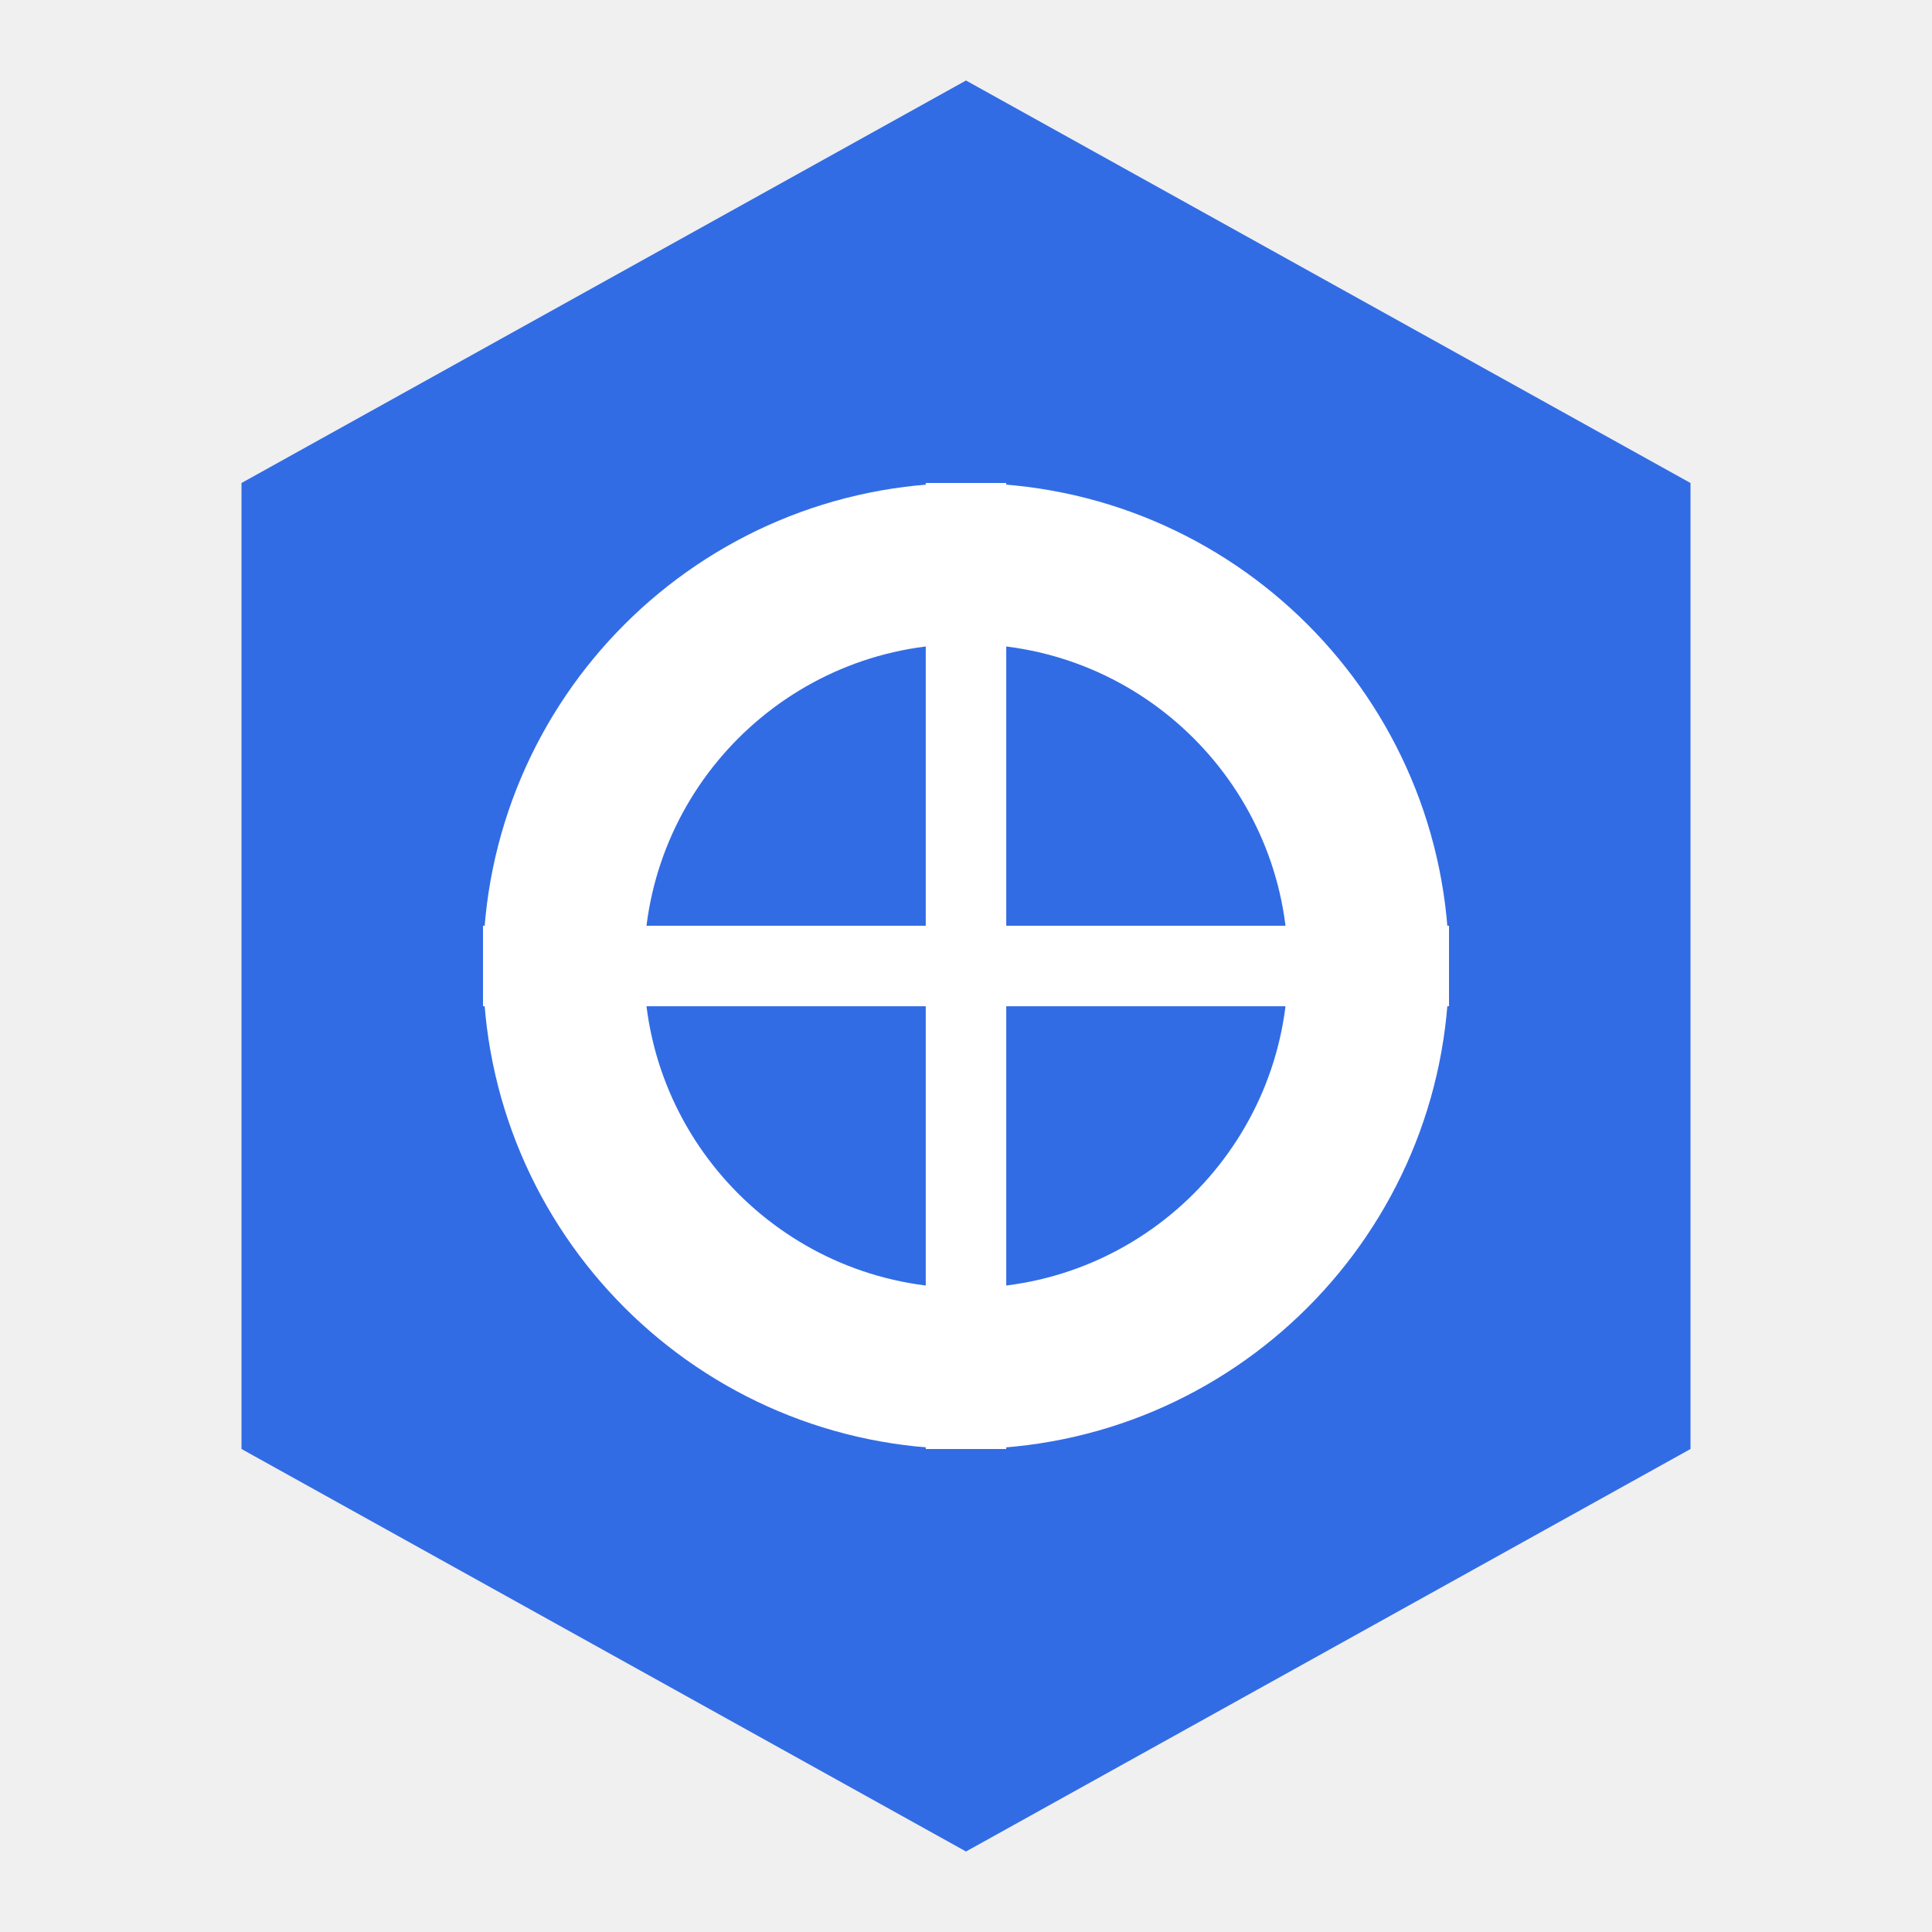
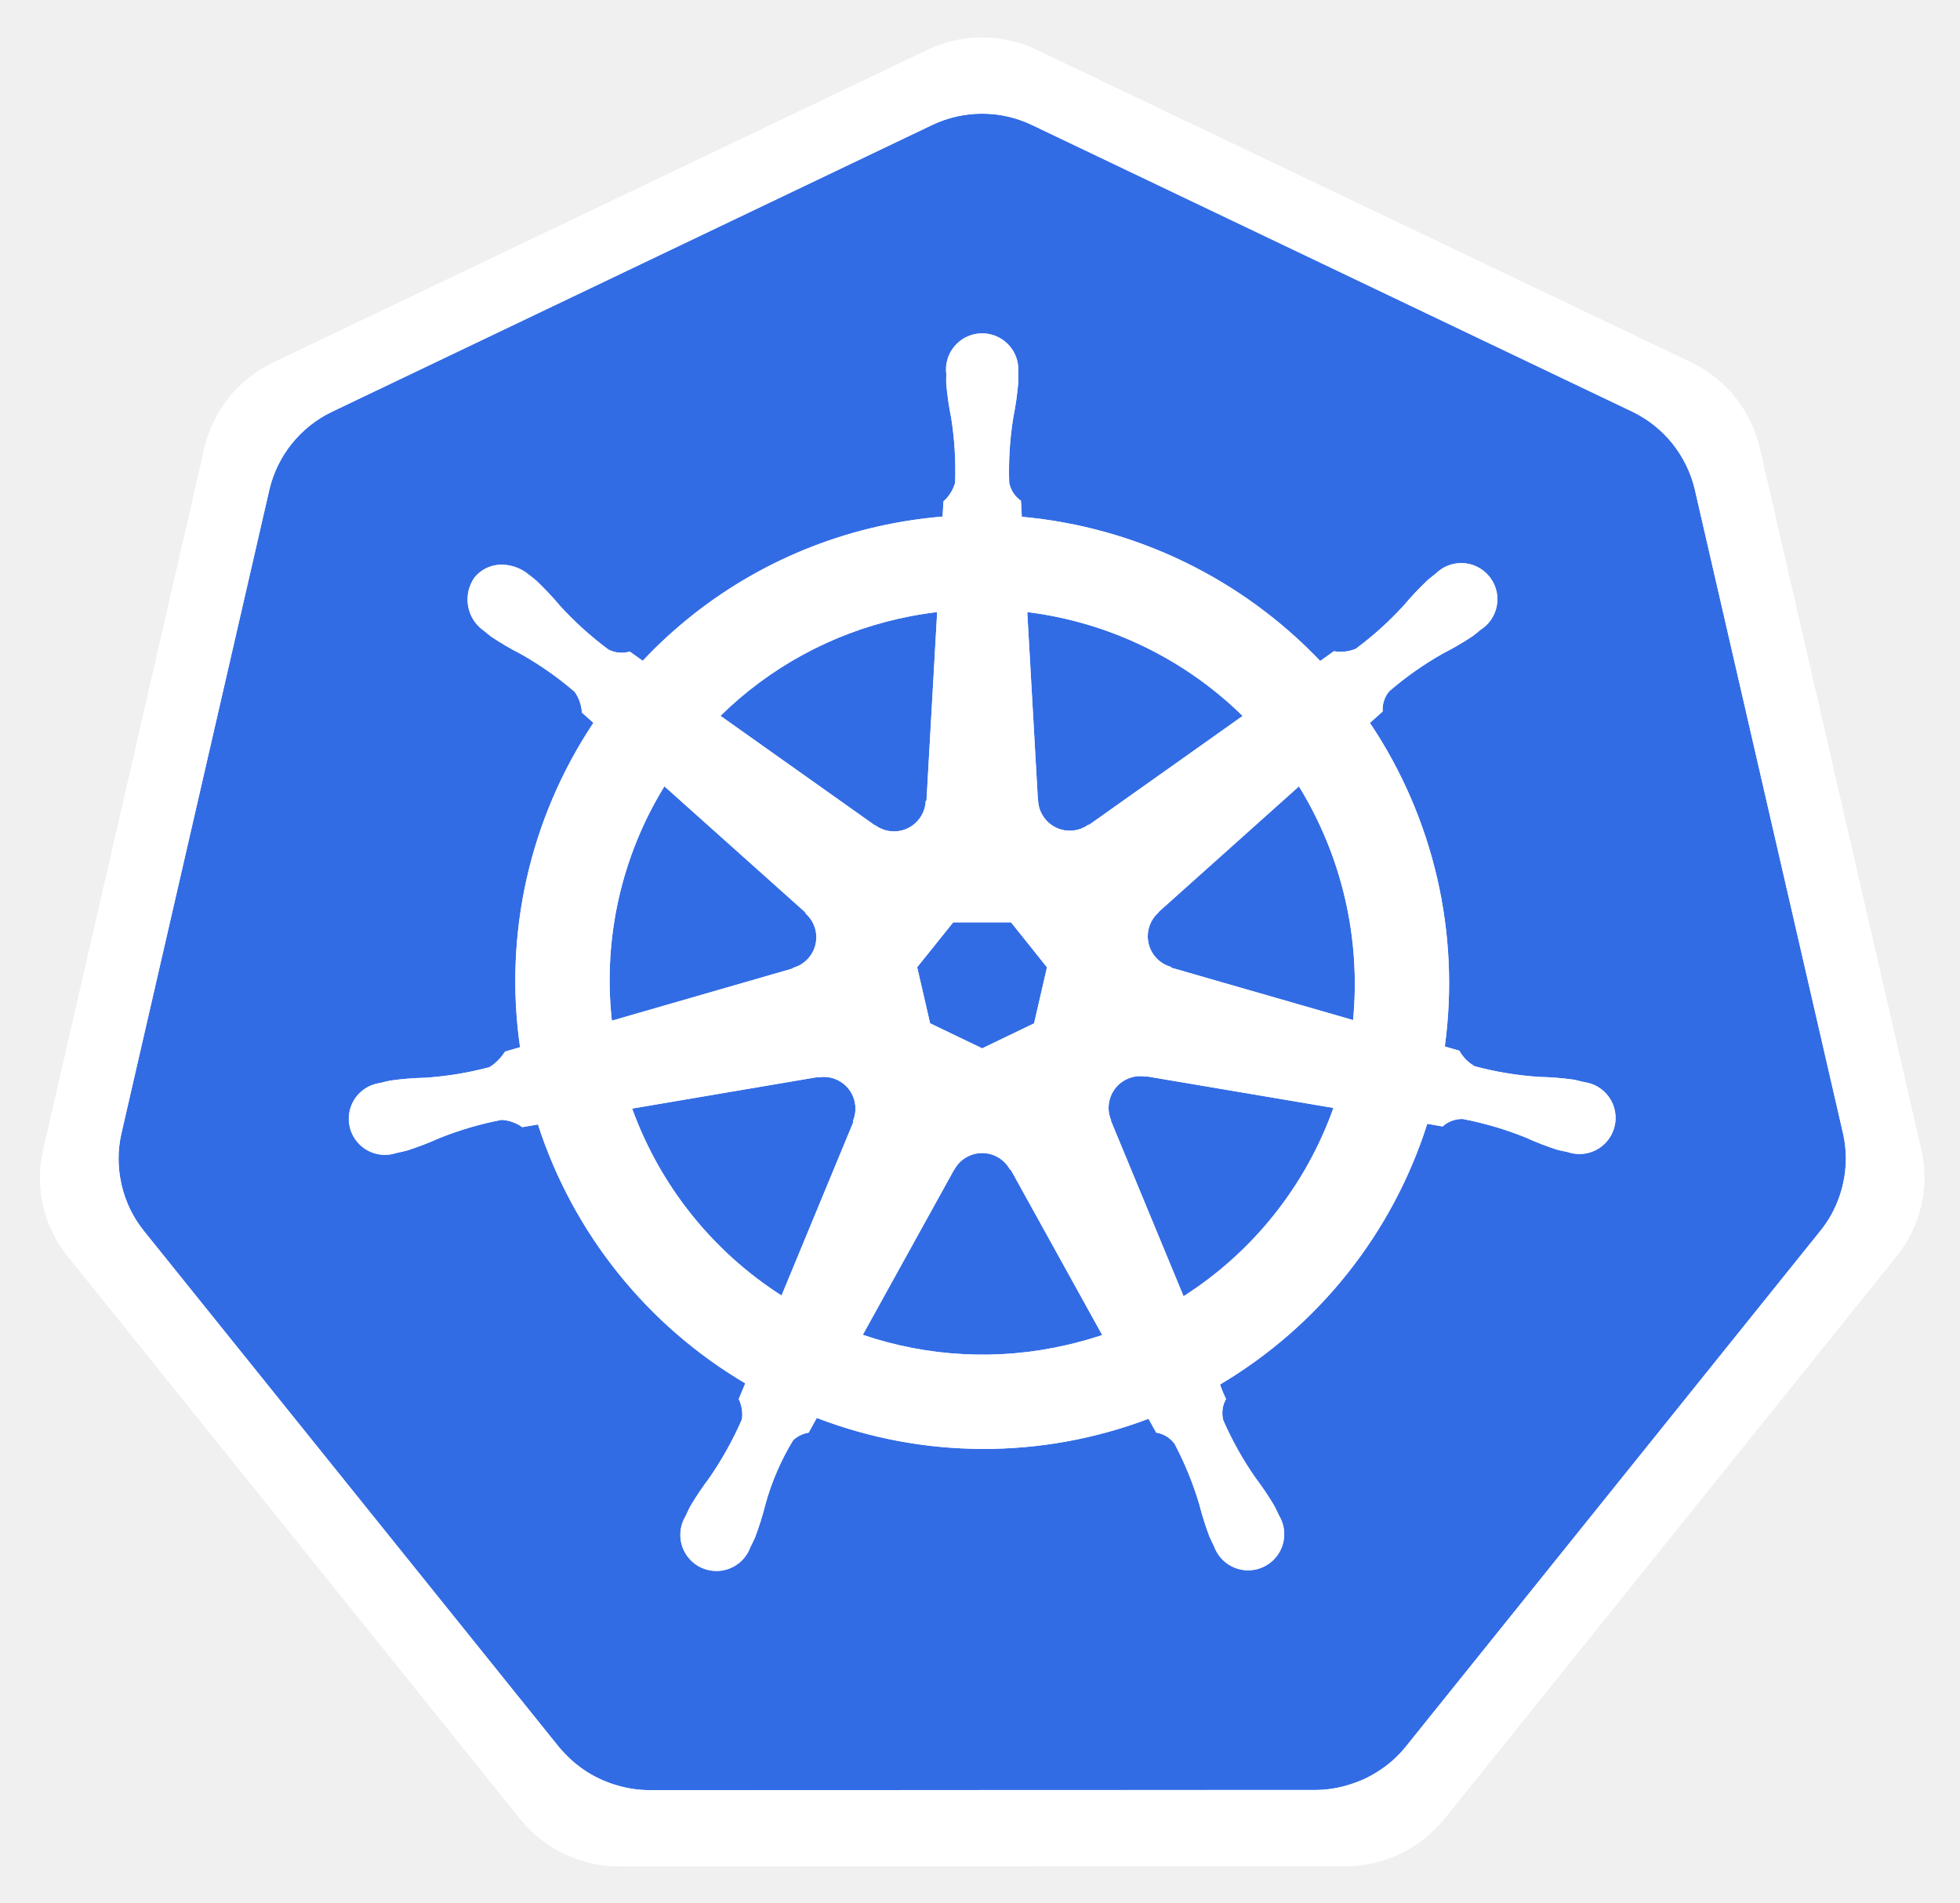
- <svg xmlns="http://www.w3.org/2000/svg" viewBox="0 0 24 24" width="24" height="24">
-   <path d="M12 1 21 6v12l-9 5-9-5V6z" fill="#326CE5" />
-   <circle cx="12" cy="12" r="5" fill="none" stroke="white" stroke-width="2" />
-   <path d="M12 6v12M6 12h12" stroke="white" stroke-width="1" />
+ <svg xmlns="http://www.w3.org/2000/svg" role="img" viewBox="-0.17 0.08 230.10 223.35">
+   <defs>
+     <style>.cls-1{fill:#fff}.cls-2{fill:#326ce5}</style>
+   </defs>
+   <path d="M134.358 126.466a3.59 3.59 0 0 0-.855-.065 3.685 3.685 0 0 0-1.425.37 3.725 3.725 0 0 0-1.803 4.825l-.026.037 8.528 20.603a43.53 43.53 0 0 0 17.595-22.102l-21.976-3.714zm-34.194 2.92a3.72 3.72 0 0 0-3.568-2.894 3.656 3.656 0 0 0-.733.065l-.037-.045-21.785 3.698a43.695 43.695 0 0 0 17.54 21.946l8.442-20.4-.066-.08a3.683 3.683 0 0 0 .207-2.29zm18.245 8a3.718 3.718 0 0 0-6.557.008h-.018l-10.713 19.372a43.637 43.637 0 0 0 23.815 1.225q2.197-.5 4.292-1.2l-10.738-19.406zm33.914-45l-16.483 14.753.009.047a3.725 3.725 0 0 0 1.46 6.395l.02.089 21.35 6.15a44.278 44.278 0 0 0-6.356-27.432zM121.7 94.039a3.725 3.725 0 0 0 5.913 2.84l.065.027 18.036-12.788a43.85 43.85 0 0 0-25.287-12.19l1.253 22.105zm-19.1 2.921a3.72 3.72 0 0 0 5.904-2.85l.092-.043 1.253-22.14a44.682 44.682 0 0 0-4.501.776 43.467 43.467 0 0 0-20.937 11.409l18.154 12.869zm-9.678 16.729a3.72 3.72 0 0 0 1.462-6.396l.018-.088-16.574-14.824a43.454 43.454 0 0 0-6.168 27.51l21.245-6.13zm16.098 6.512l6.114 2.94 6.096-2.934 1.514-6.581-4.219-5.276h-6.79l-4.231 5.268z" class="cls-2" />
+   <path d="M216.208 133.167l-17.422-75.675a13.602 13.602 0 0 0-7.293-9.073l-70.521-33.67a13.589 13.589 0 0 0-11.705 0L38.76 48.437a13.598 13.598 0 0 0-7.295 9.072l-17.394 75.673a13.315 13.315 0 0 0-.004 5.81 13.506 13.506 0 0 0 .491 1.718 13.1 13.1 0 0 0 1.343 2.726c.239.365.491.72.765 1.064l48.804 60.678c.213.264.448.505.681.75a13.423 13.423 0 0 0 2.574 2.133 13.924 13.924 0 0 0 3.857 1.677 13.298 13.298 0 0 0 3.43.473h.759l77.504-.018a12.993 12.993 0 0 0 1.41-.083 13.47 13.47 0 0 0 1.989-.378 13.872 13.872 0 0 0 1.381-.442c.353-.135.705-.27 1.045-.433a13.941 13.941 0 0 0 1.479-.822 13.303 13.303 0 0 0 3.237-2.865l1.488-1.85 47.299-58.84a13.185 13.185 0 0 0 2.108-3.785 13.67 13.67 0 0 0 .5-1.724 13.282 13.282 0 0 0-.004-5.81zm-73.147 29.432a14.516 14.516 0 0 0 .703 1.703 3.314 3.314 0 0 0-.327 2.49 39.372 39.372 0 0 0 3.742 6.7 35.06 35.06 0 0 1 2.263 3.364c.17.315.392.803.553 1.136a4.24 4.24 0 1 1-7.63 3.607c-.161-.33-.385-.77-.522-1.082a35.275 35.275 0 0 1-1.225-3.868 39.305 39.305 0 0 0-2.896-7.097 3.335 3.335 0 0 0-2.154-1.307c-.135-.233-.635-1.15-.903-1.623a54.617 54.617 0 0 1-38.948-.1l-.955 1.73a3.429 3.429 0 0 0-1.819.887 29.517 29.517 0 0 0-3.268 7.582 34.9 34.9 0 0 1-1.218 3.868c-.135.31-.361.744-.522 1.073v.009l-.007.008a4.238 4.238 0 1 1-7.619-3.616c.159-.335.372-.82.54-1.135a35.177 35.177 0 0 1 2.262-3.373 41.228 41.228 0 0 0 3.82-6.866 4.188 4.188 0 0 0-.376-2.387l.768-1.84a54.922 54.922 0 0 1-24.338-30.387l-1.839.313a4.68 4.68 0 0 0-2.428-.855 39.524 39.524 0 0 0-7.356 2.165 35.589 35.589 0 0 1-3.787 1.45c-.305.084-.745.168-1.093.244-.028.01-.052.022-.08.029a.605.605 0 0 1-.065.006 4.236 4.236 0 1 1-1.874-8.224l.061-.015.037-.01c.353-.083.805-.2 1.127-.262a35.27 35.27 0 0 1 4.05-.326 39.388 39.388 0 0 0 7.564-1.242 5.835 5.835 0 0 0 1.814-1.83l1.767-.516a54.613 54.613 0 0 1 8.613-38.073l-1.353-1.206a4.688 4.688 0 0 0-.848-2.436 39.366 39.366 0 0 0-6.277-4.41 35.25 35.25 0 0 1-3.499-2.046c-.256-.191-.596-.478-.874-.704l-.063-.044a4.473 4.473 0 0 1-1.038-6.222 4.066 4.066 0 0 1 3.363-1.488 5.03 5.03 0 0 1 2.942 1.11c.287.225.68.526.935.745a35.253 35.253 0 0 1 2.78 2.95 39.383 39.383 0 0 0 5.69 5.142 3.333 3.333 0 0 0 2.507.243q.754.55 1.522 1.082A54.289 54.289 0 0 1 102.86 61.89a55.052 55.052 0 0 1 7.63-1.173l.1-1.784a4.6 4.6 0 0 0 1.37-2.184 39.476 39.476 0 0 0-.47-7.654 35.466 35.466 0 0 1-.576-4.014c-.011-.307.006-.731.01-1.081 0-.04-.01-.08-.01-.118a4.242 4.242 0 1 1 8.441-.004c0 .37.022.86.009 1.2a35.109 35.109 0 0 1-.579 4.013 39.533 39.533 0 0 0-.478 7.656 3.344 3.344 0 0 0 1.379 2.11c.015.305.065 1.323.102 1.884a55.309 55.309 0 0 1 35.032 16.927l1.606-1.147a4.69 4.69 0 0 0 2.56-.278 39.532 39.532 0 0 0 5.69-5.148 35.004 35.004 0 0 1 2.787-2.95c.259-.222.65-.52.936-.746a4.242 4.242 0 1 1 5.258 6.598c-.283.229-.657.548-.929.75a35.095 35.095 0 0 1-3.507 2.046 39.495 39.495 0 0 0-6.277 4.41 3.337 3.337 0 0 0-.792 2.39c-.235.216-1.06.947-1.497 1.343a54.837 54.837 0 0 1 8.792 37.983l1.704.496a4.745 4.745 0 0 0 1.82 1.83 39.464 39.464 0 0 0 7.568 1.246 35.64 35.64 0 0 1 4.046.324c.355.065.868.207 1.23.29a4.236 4.236 0 1 1-1.878 8.223l-.061-.008c-.028-.007-.054-.022-.083-.03-.348-.075-.785-.151-1.09-.231a35.14 35.14 0 0 1-3.785-1.462 39.477 39.477 0 0 0-7.363-2.165 3.337 3.337 0 0 0-2.362.877q-.9-.171-1.804-.316a54.92 54.92 0 0 1-24.328 30.605z" class="cls-2" />
+   <path d="M225.407 135.107L206.4 52.547a14.838 14.838 0 0 0-7.958-9.9l-76.935-36.73a14.825 14.825 0 0 0-12.771 0L31.808 42.669a14.838 14.838 0 0 0-7.961 9.895L4.873 135.129a14.668 14.668 0 0 0 1.995 11.185c.261.4.538.788.838 1.162l53.246 66.205a14.98 14.98 0 0 0 11.499 5.487l85.387-.02a14.986 14.986 0 0 0 11.5-5.48l53.227-66.211a14.72 14.72 0 0 0 2.842-12.347zm-9.197 3.866a13.677 13.677 0 0 1-.498 1.723 13.184 13.184 0 0 1-2.11 3.786l-47.299 58.838-1.486 1.852a13.305 13.305 0 0 1-3.24 2.865 13.945 13.945 0 0 1-1.474.822q-.513.237-1.045.43a13.873 13.873 0 0 1-1.383.445 13.473 13.473 0 0 1-1.989.379 12.988 12.988 0 0 1-1.41.082l-77.504.018h-.76a13.298 13.298 0 0 1-3.429-.472 13.925 13.925 0 0 1-3.855-1.679 13.424 13.424 0 0 1-2.576-2.132c-.233-.246-.468-.487-.68-.75l-48.805-60.679q-.408-.514-.765-1.066a13.102 13.102 0 0 1-1.343-2.726 13.505 13.505 0 0 1-.491-1.719 13.315 13.315 0 0 1 .004-5.809l17.394-75.675a13.598 13.598 0 0 1 7.295-9.07l70.508-33.685a13.589 13.589 0 0 1 11.705 0l70.519 33.67a13.602 13.602 0 0 1 7.293 9.073l17.422 75.674a13.282 13.282 0 0 1 .002 5.807z" class="cls-1" />
+   <path d="M185.814 127.106c-.36-.083-.874-.225-1.227-.29a35.642 35.642 0 0 0-4.046-.326 39.464 39.464 0 0 1-7.57-1.242 4.745 4.745 0 0 1-1.82-1.832l-1.704-.496a54.837 54.837 0 0 0-8.79-37.983c.436-.396 1.262-1.127 1.495-1.342a3.338 3.338 0 0 1 .792-2.39 39.495 39.495 0 0 1 6.277-4.41 35.095 35.095 0 0 0 3.507-2.046c.272-.202.644-.522.929-.75a4.242 4.242 0 1 0-5.256-6.6c-.288.227-.68.525-.936.747a35.004 35.004 0 0 0-2.789 2.95 39.533 39.533 0 0 1-5.69 5.148 4.69 4.69 0 0 1-2.56.278l-1.606 1.147a55.309 55.309 0 0 0-35.032-16.927c-.039-.561-.087-1.577-.102-1.884a3.344 3.344 0 0 1-1.377-2.11 39.533 39.533 0 0 1 .478-7.656 35.112 35.112 0 0 0 .575-4.012c.013-.34-.007-.834-.007-1.201a4.242 4.242 0 1 0-8.441.004c0 .04.009.078.01.118-.004.35-.021.774-.01 1.08a35.476 35.476 0 0 0 .576 4.015 39.475 39.475 0 0 1 .47 7.654 4.601 4.601 0 0 1-1.37 2.182l-.1 1.786a55.052 55.052 0 0 0-7.63 1.173 54.289 54.289 0 0 0-27.574 15.754q-.77-.531-1.526-1.082a3.333 3.333 0 0 1-2.506-.243 39.383 39.383 0 0 1-5.69-5.141 35.255 35.255 0 0 0-2.777-2.95c-.257-.22-.65-.52-.938-.75a5.03 5.03 0 0 0-2.942-1.11 4.066 4.066 0 0 0-3.363 1.49 4.473 4.473 0 0 0 1.038 6.222l.065.046c.276.226.616.515.872.702a35.256 35.256 0 0 0 3.499 2.048 39.367 39.367 0 0 1 6.276 4.412 4.69 4.69 0 0 1 .849 2.434l1.351 1.208a54.613 54.613 0 0 0-8.611 38.073l-1.767.514a5.835 5.835 0 0 1-1.814 1.827 39.39 39.39 0 0 1-7.565 1.247 35.266 35.266 0 0 0-4.049.326c-.324.06-.774.174-1.127.262l-.037.008-.06.018a4.236 4.236 0 1 0 1.875 8.224l.063-.01c.028-.006.052-.02.08-.025.348-.08.786-.163 1.092-.246a35.59 35.59 0 0 0 3.786-1.451 39.527 39.527 0 0 1 7.358-2.165 4.68 4.68 0 0 1 2.426.857l1.84-.315a54.922 54.922 0 0 0 24.34 30.387l-.769 1.84a4.188 4.188 0 0 1 .377 2.387 41.228 41.228 0 0 1-3.82 6.864 35.183 35.183 0 0 0-2.263 3.372c-.168.318-.381.805-.542 1.138a4.238 4.238 0 1 0 7.621 3.616l.007-.008v-.01c.16-.33.387-.763.522-1.072a34.903 34.903 0 0 0 1.218-3.868 29.517 29.517 0 0 1 3.268-7.582 3.43 3.43 0 0 1 1.819-.888l.957-1.73a54.617 54.617 0 0 0 38.946.099c.268.478.768 1.392.9 1.623a3.335 3.335 0 0 1 2.155 1.31 39.306 39.306 0 0 1 2.898 7.096 35.275 35.275 0 0 0 1.225 3.868c.137.312.36.75.522 1.082a4.24 4.24 0 1 0 7.63-3.607c-.161-.333-.383-.82-.55-1.136a35.06 35.06 0 0 0-2.263-3.364 39.372 39.372 0 0 1-3.742-6.7 3.314 3.314 0 0 1 .324-2.49 14.519 14.519 0 0 1-.703-1.703 54.92 54.92 0 0 0 24.328-30.605c.546.087 1.497.253 1.806.316a3.337 3.337 0 0 1 2.36-.877 39.476 39.476 0 0 1 7.36 2.165 35.135 35.135 0 0 0 3.788 1.462c.305.08.74.156 1.09.233.029.008.055.02.083.028l.06.009a4.236 4.236 0 1 0 1.878-8.224zm-40.1-42.987l-18.037 12.787-.063-.03a3.723 3.723 0 0 1-5.913-2.838l-.02-.01-1.253-22.103a43.85 43.85 0 0 1 25.285 12.194zm-33.978 24.228h6.788l4.22 5.276-1.513 6.58-6.096 2.934-6.114-2.94-1.516-6.583zm-6.386-35.648a44.672 44.672 0 0 1 4.503-.774l-1.255 22.137-.092.044a3.72 3.72 0 0 1-5.904 2.852l-.035.02-18.154-12.872a43.467 43.467 0 0 1 20.937-11.407zm-27.52 19.68l16.574 14.824-.018.09a3.72 3.72 0 0 1-1.462 6.395l-.017.072-21.245 6.13a43.454 43.454 0 0 1 6.168-27.51zm22.191 39.38l-8.441 20.397a43.696 43.696 0 0 1-17.536-21.948l21.783-3.7.037.049a3.655 3.655 0 0 1 .73-.065 3.72 3.72 0 0 1 3.364 5.185zm24.916 26.23a43.637 43.637 0 0 1-23.815-1.223l10.713-19.372h.018a3.725 3.725 0 0 1 6.557-.006h.08l10.74 19.404q-2.091.698-4.293 1.199zm13.841-5.751l-8.528-20.605.026-.037a3.725 3.725 0 0 1 1.803-4.823 3.685 3.685 0 0 1 1.425-.37 3.59 3.59 0 0 1 .855.063l.037-.046 21.977 3.714a43.53 43.53 0 0 1-17.595 22.105zm19.903-32.42l-21.352-6.15-.02-.09a3.725 3.725 0 0 1-1.46-6.395l-.008-.043 16.482-14.751a44.279 44.279 0 0 1 6.357 27.43z" class="cls-1" />
</svg>
